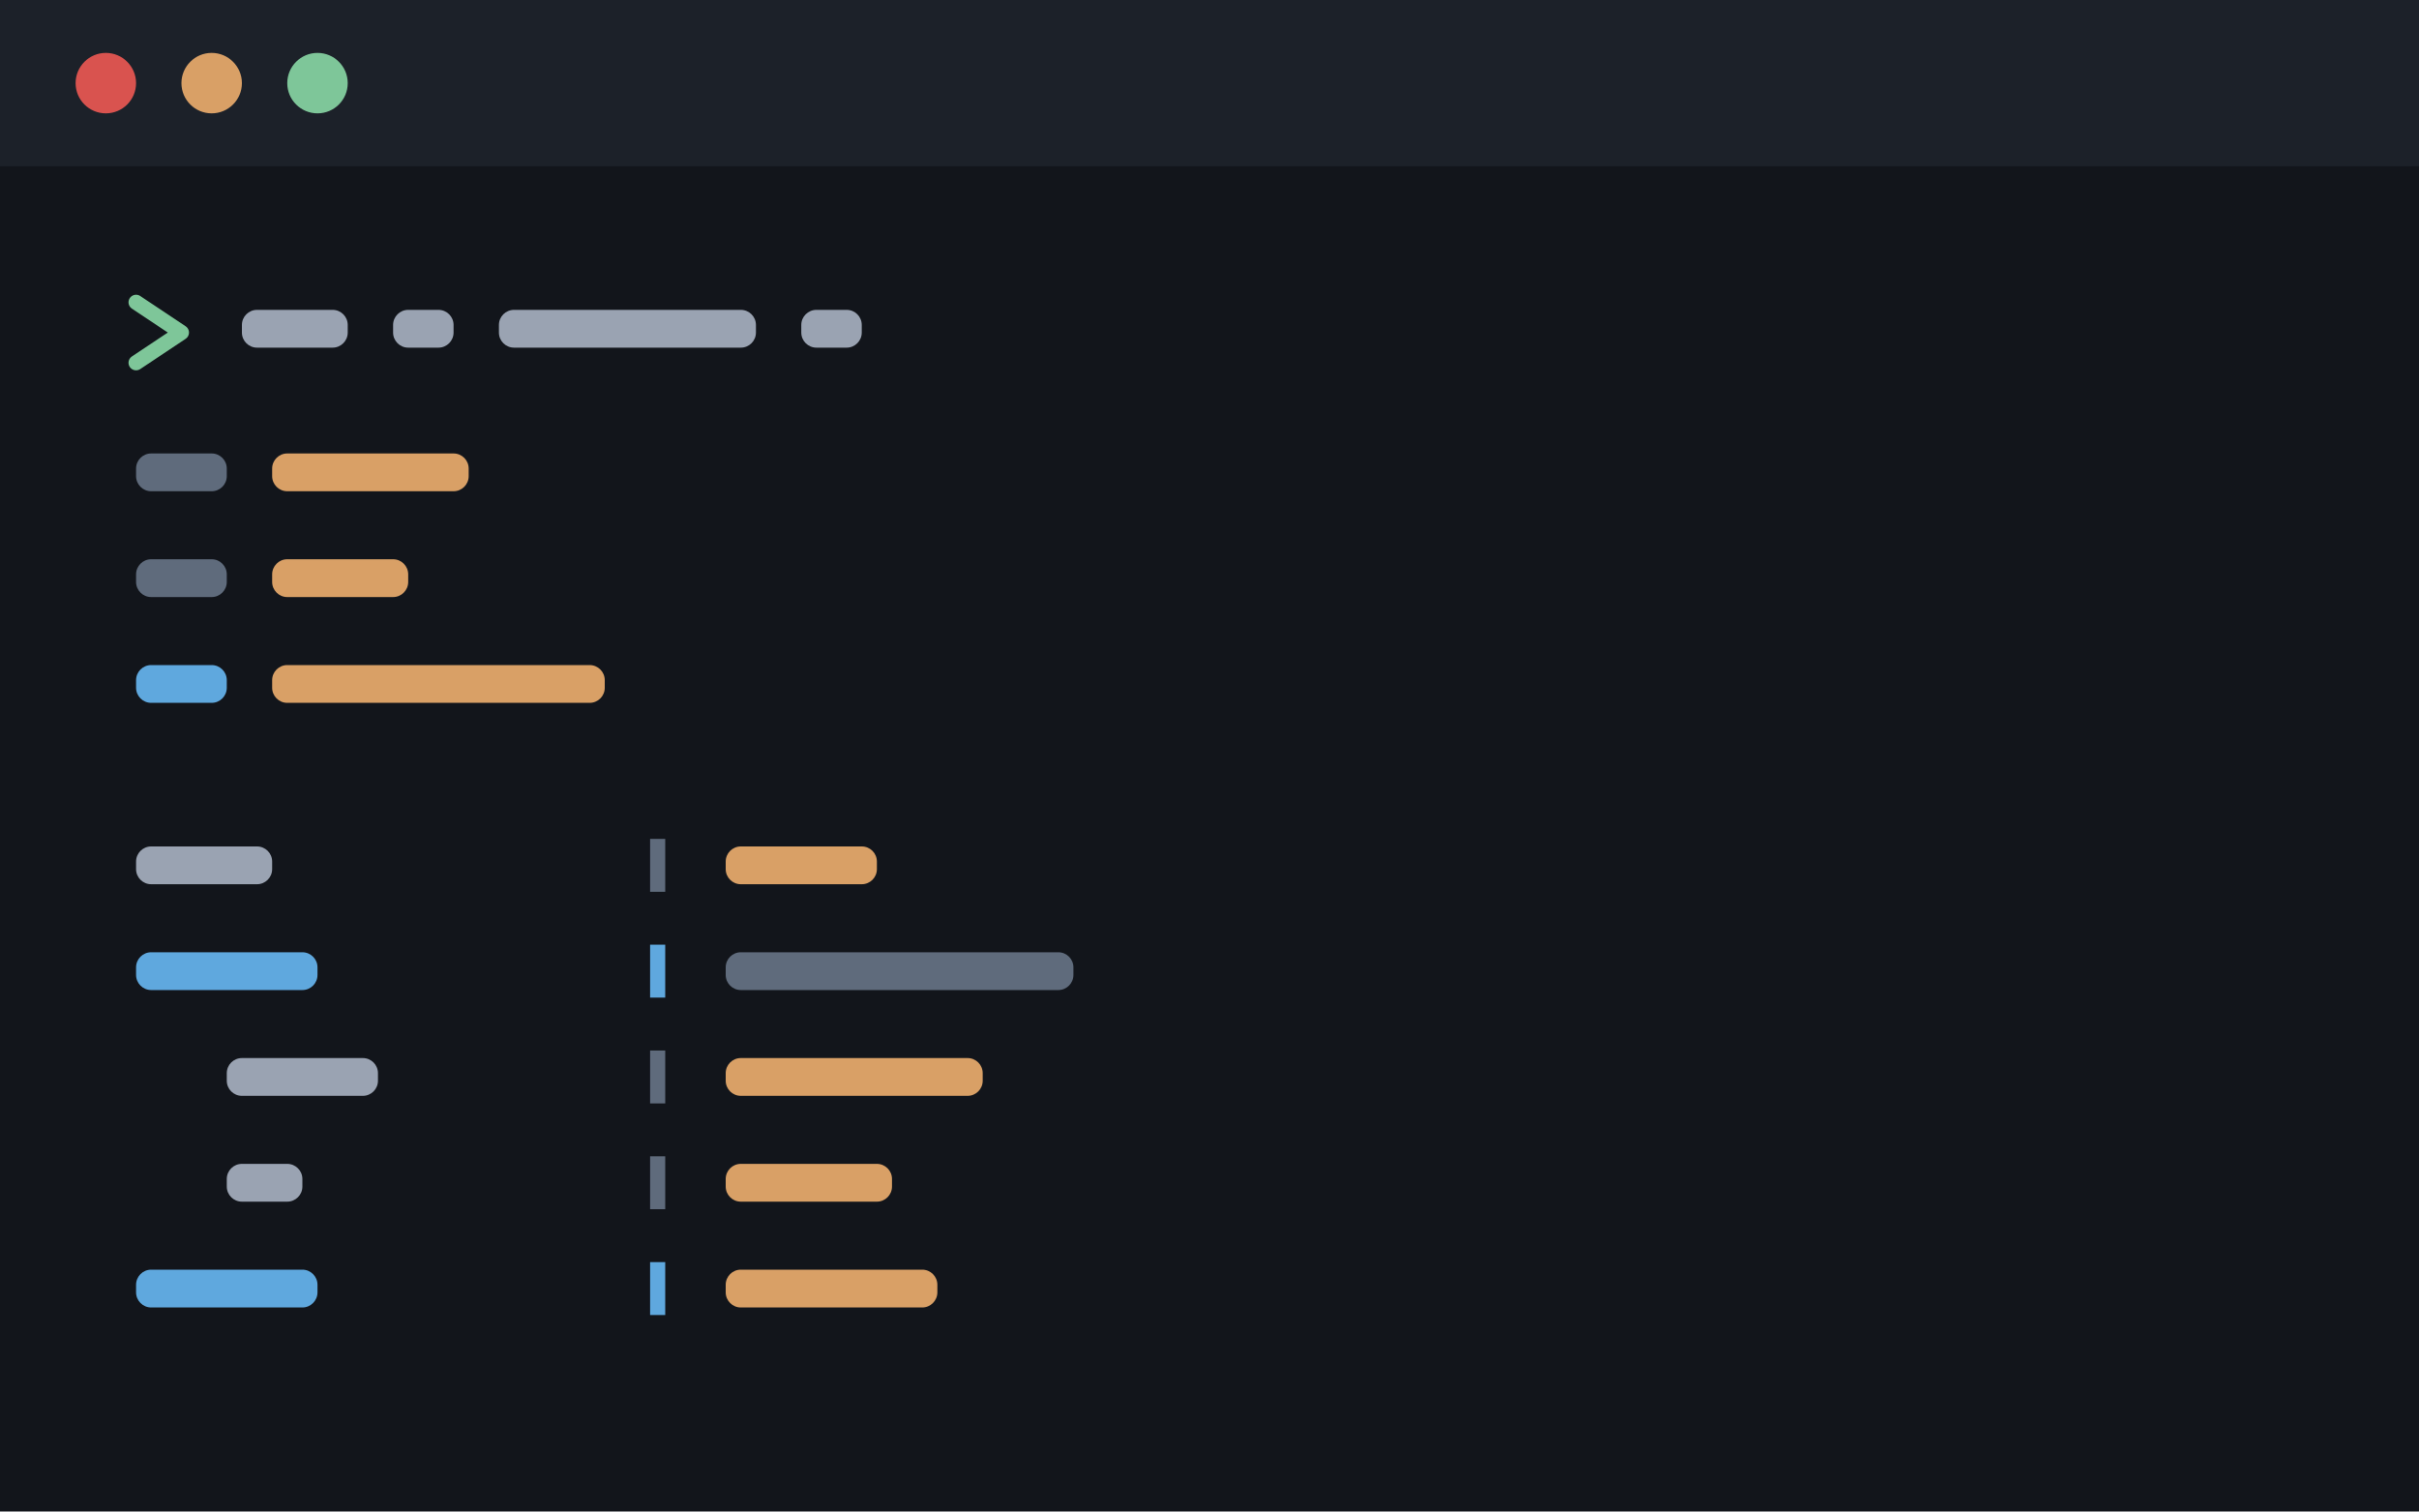
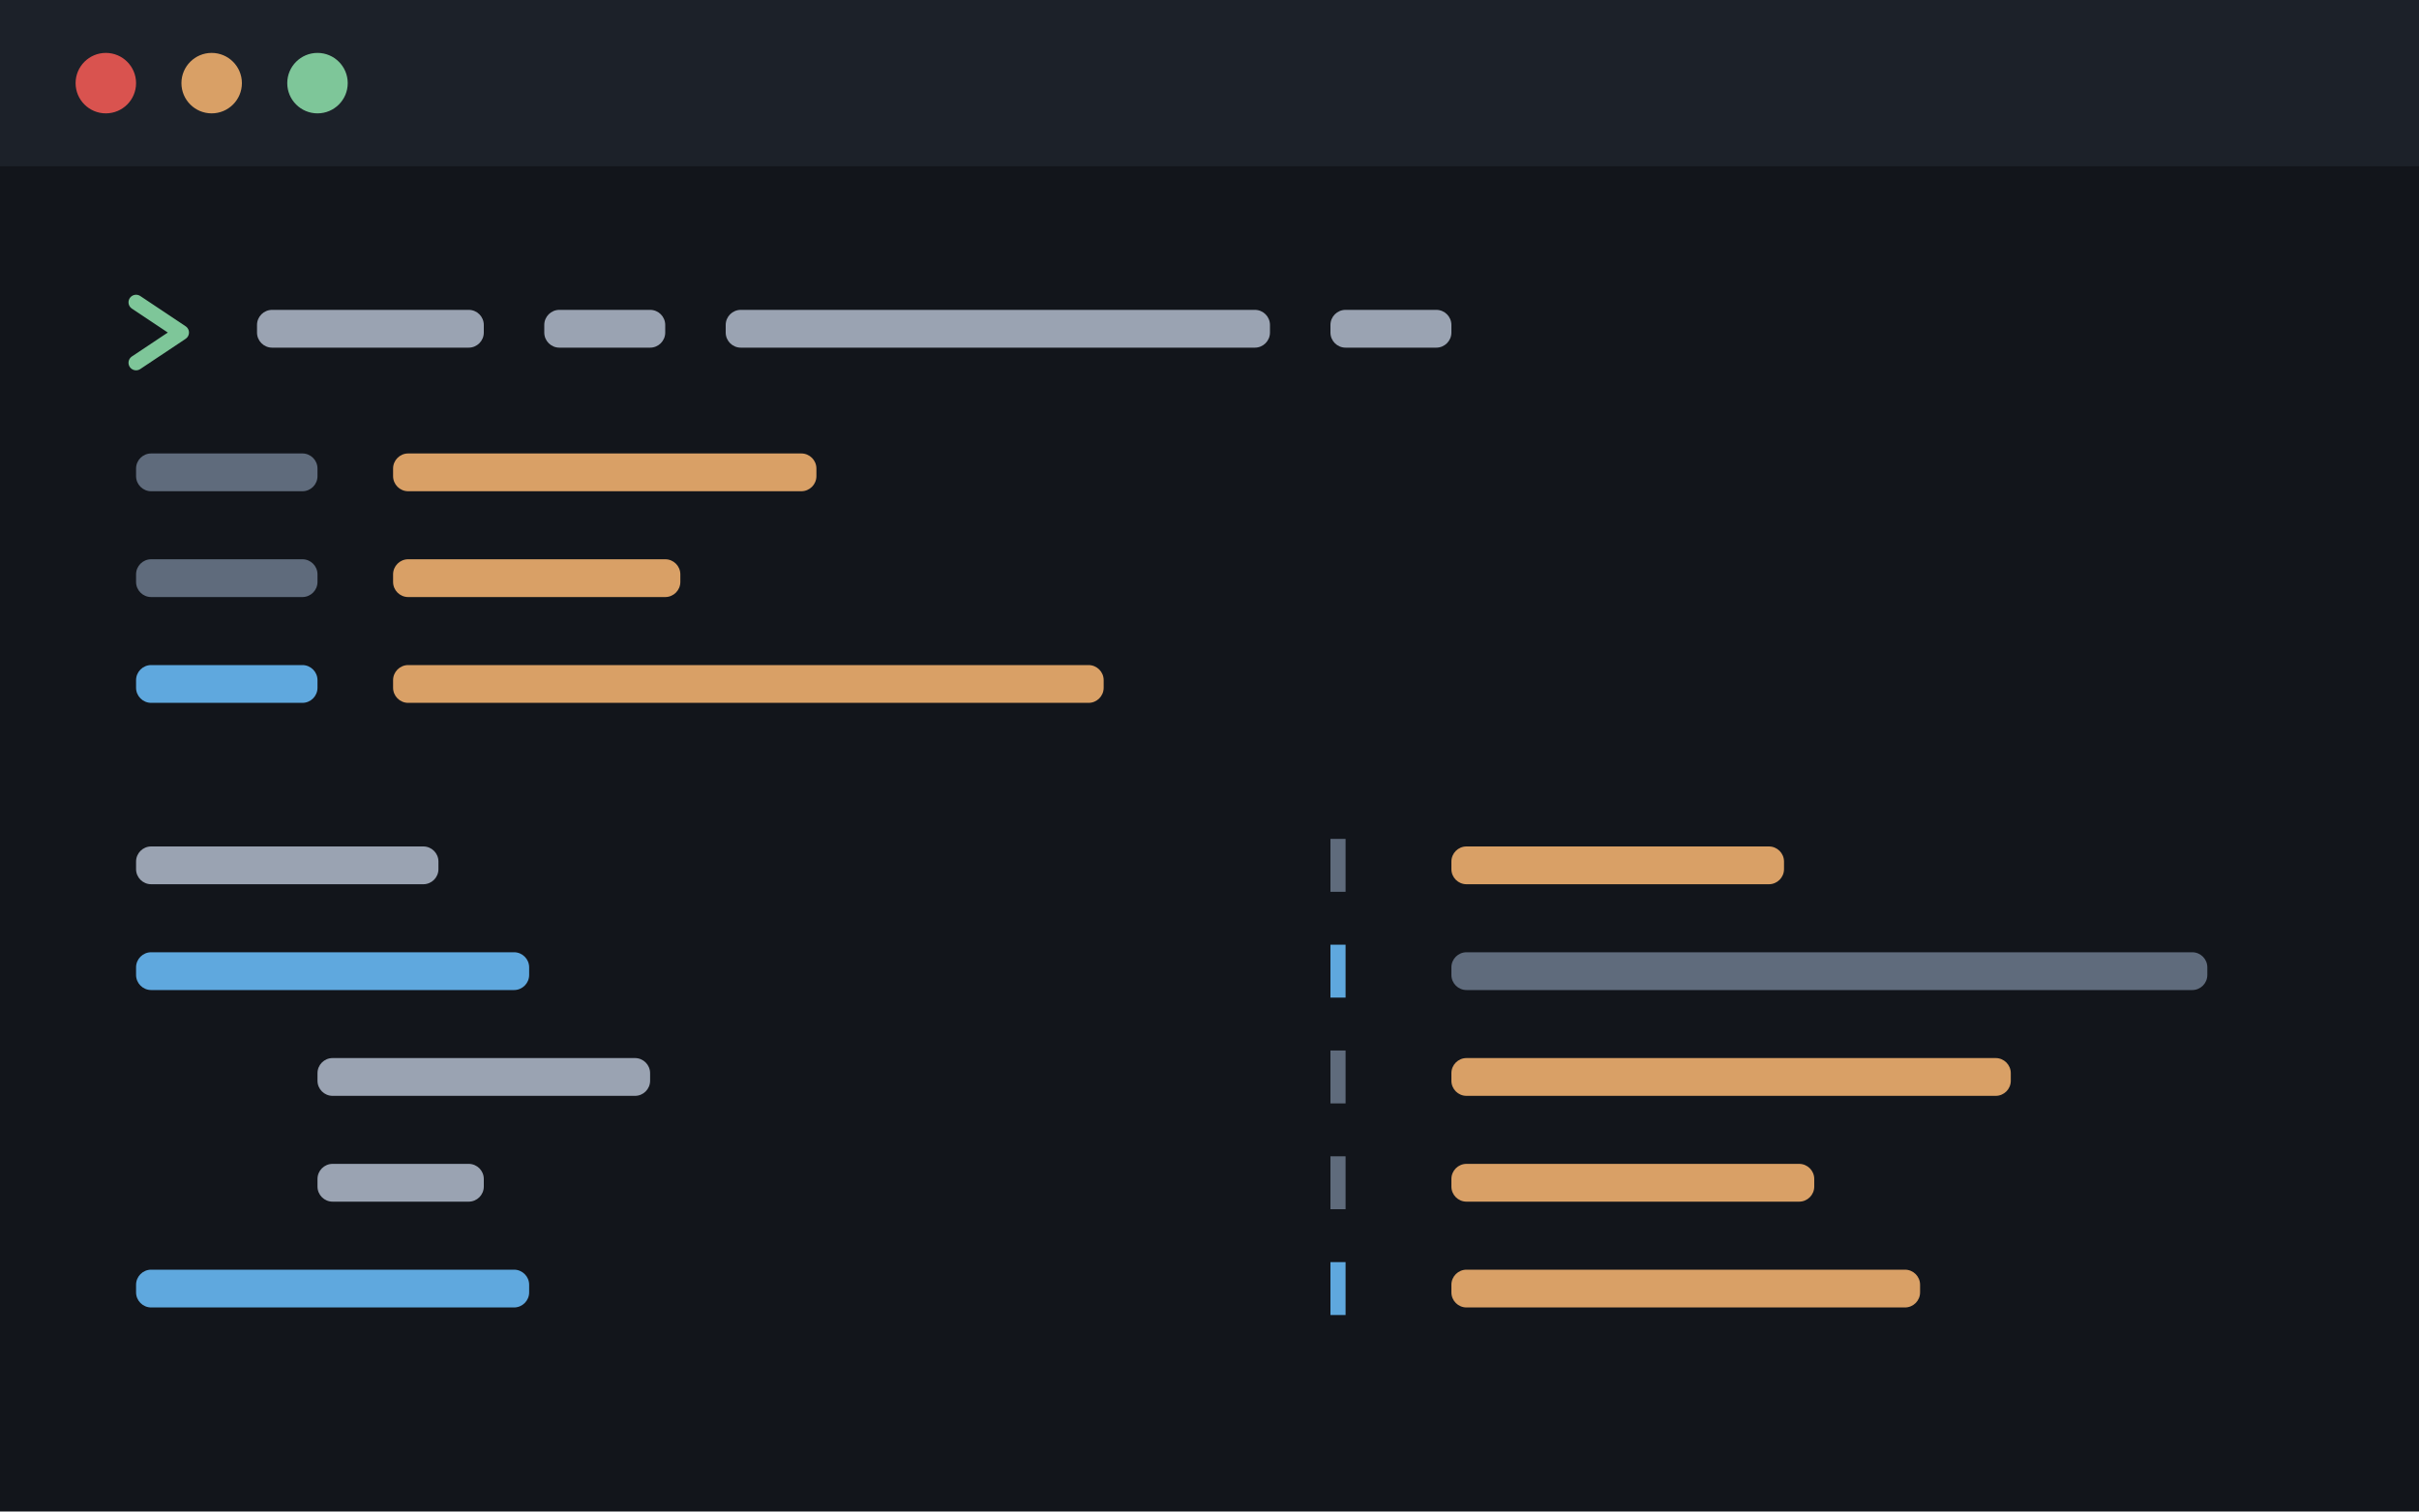
<svg xmlns="http://www.w3.org/2000/svg" viewBox="0 0 320 200" width="320" height="200" role="img" aria-label="A terminal showing the labelled stack rows of an RPN calculator above a traced cascade, each nested row stepped one indent further right">
  <rect width="320" height="200" fill="#12151b" />
  <rect width="320" height="22" fill="#1c2129" />
  <circle cx="14" cy="11" r="4" fill="#d9534f" />
  <circle cx="28" cy="11" r="4" fill="#d9a066" />
  <circle cx="42" cy="11" r="4" fill="#7ec699" />
  <path d="M18 40 l6 4 -6 4" fill="none" stroke="#7ec699" stroke-width="2" stroke-linecap="round" stroke-linejoin="round" />
  <g fill="#9aa3b2">
-     <rect x="32" y="41" width="14" height="5" rx="2" />
-     <rect x="52" y="41" width="8" height="5" rx="2" />
-     <rect x="66" y="41" width="34" height="5" rx="2" />
-     <rect x="106" y="41" width="8" height="5" rx="2" />
+     <rect x="34" y="41" width="30" height="5" rx="2" />
+     <rect x="72" y="41" width="16" height="5" rx="2" />
+     <rect x="96" y="41" width="72" height="5" rx="2" />
+     <rect x="176" y="41" width="16" height="5" rx="2" />
  </g>
  <g>
-     <rect x="18" y="60" width="12" height="5" rx="2" fill="#5f6b7c" />
-     <rect x="36" y="60" width="26" height="5" rx="2" fill="#d9a066" />
-     <rect x="18" y="74" width="12" height="5" rx="2" fill="#5f6b7c" />
-     <rect x="36" y="74" width="18" height="5" rx="2" fill="#d9a066" />
-     <rect x="18" y="88" width="12" height="5" rx="2" fill="#5fa8de" />
-     <rect x="36" y="88" width="44" height="5" rx="2" fill="#d9a066" />
+     <rect x="18" y="60" width="24" height="5" rx="2" fill="#5f6b7c" />
+     <rect x="52" y="60" width="56" height="5" rx="2" fill="#d9a066" />
+     <rect x="18" y="74" width="24" height="5" rx="2" fill="#5f6b7c" />
+     <rect x="52" y="74" width="38" height="5" rx="2" fill="#d9a066" />
+     <rect x="18" y="88" width="24" height="5" rx="2" fill="#5fa8de" />
+     <rect x="52" y="88" width="94" height="5" rx="2" fill="#d9a066" />
  </g>
  <g>
-     <rect x="18" y="112" width="18" height="5" rx="2" fill="#9aa3b2" />
-     <rect x="86" y="111" width="2" height="7" fill="#5f6b7c" />
-     <rect x="96" y="112" width="20" height="5" rx="2" fill="#d9a066" />
-     <rect x="18" y="126" width="24" height="5" rx="2" fill="#5fa8de" />
-     <rect x="86" y="125" width="2" height="7" fill="#5fa8de" />
-     <rect x="96" y="126" width="46" height="5" rx="2" fill="#5f6b7c" />
-     <rect x="30" y="140" width="20" height="5" rx="2" fill="#9aa3b2" />
-     <rect x="86" y="139" width="2" height="7" fill="#5f6b7c" />
-     <rect x="96" y="140" width="34" height="5" rx="2" fill="#d9a066" />
-     <rect x="30" y="154" width="10" height="5" rx="2" fill="#9aa3b2" />
-     <rect x="86" y="153" width="2" height="7" fill="#5f6b7c" />
-     <rect x="96" y="154" width="22" height="5" rx="2" fill="#d9a066" />
-     <rect x="18" y="168" width="24" height="5" rx="2" fill="#5fa8de" />
-     <rect x="86" y="167" width="2" height="7" fill="#5fa8de" />
-     <rect x="96" y="168" width="28" height="5" rx="2" fill="#d9a066" />
+     <rect x="18" y="112" width="40" height="5" rx="2" fill="#9aa3b2" />
+     <rect x="176" y="111" width="2" height="7" fill="#5f6b7c" />
+     <rect x="192" y="112" width="44" height="5" rx="2" fill="#d9a066" />
+     <rect x="18" y="126" width="52" height="5" rx="2" fill="#5fa8de" />
+     <rect x="176" y="125" width="2" height="7" fill="#5fa8de" />
+     <rect x="192" y="126" width="100" height="5" rx="2" fill="#5f6b7c" />
+     <rect x="42" y="140" width="44" height="5" rx="2" fill="#9aa3b2" />
+     <rect x="176" y="139" width="2" height="7" fill="#5f6b7c" />
+     <rect x="192" y="140" width="74" height="5" rx="2" fill="#d9a066" />
+     <rect x="42" y="154" width="22" height="5" rx="2" fill="#9aa3b2" />
+     <rect x="176" y="153" width="2" height="7" fill="#5f6b7c" />
+     <rect x="192" y="154" width="48" height="5" rx="2" fill="#d9a066" />
+     <rect x="18" y="168" width="52" height="5" rx="2" fill="#5fa8de" />
+     <rect x="176" y="167" width="2" height="7" fill="#5fa8de" />
+     <rect x="192" y="168" width="62" height="5" rx="2" fill="#d9a066" />
  </g>
</svg>
